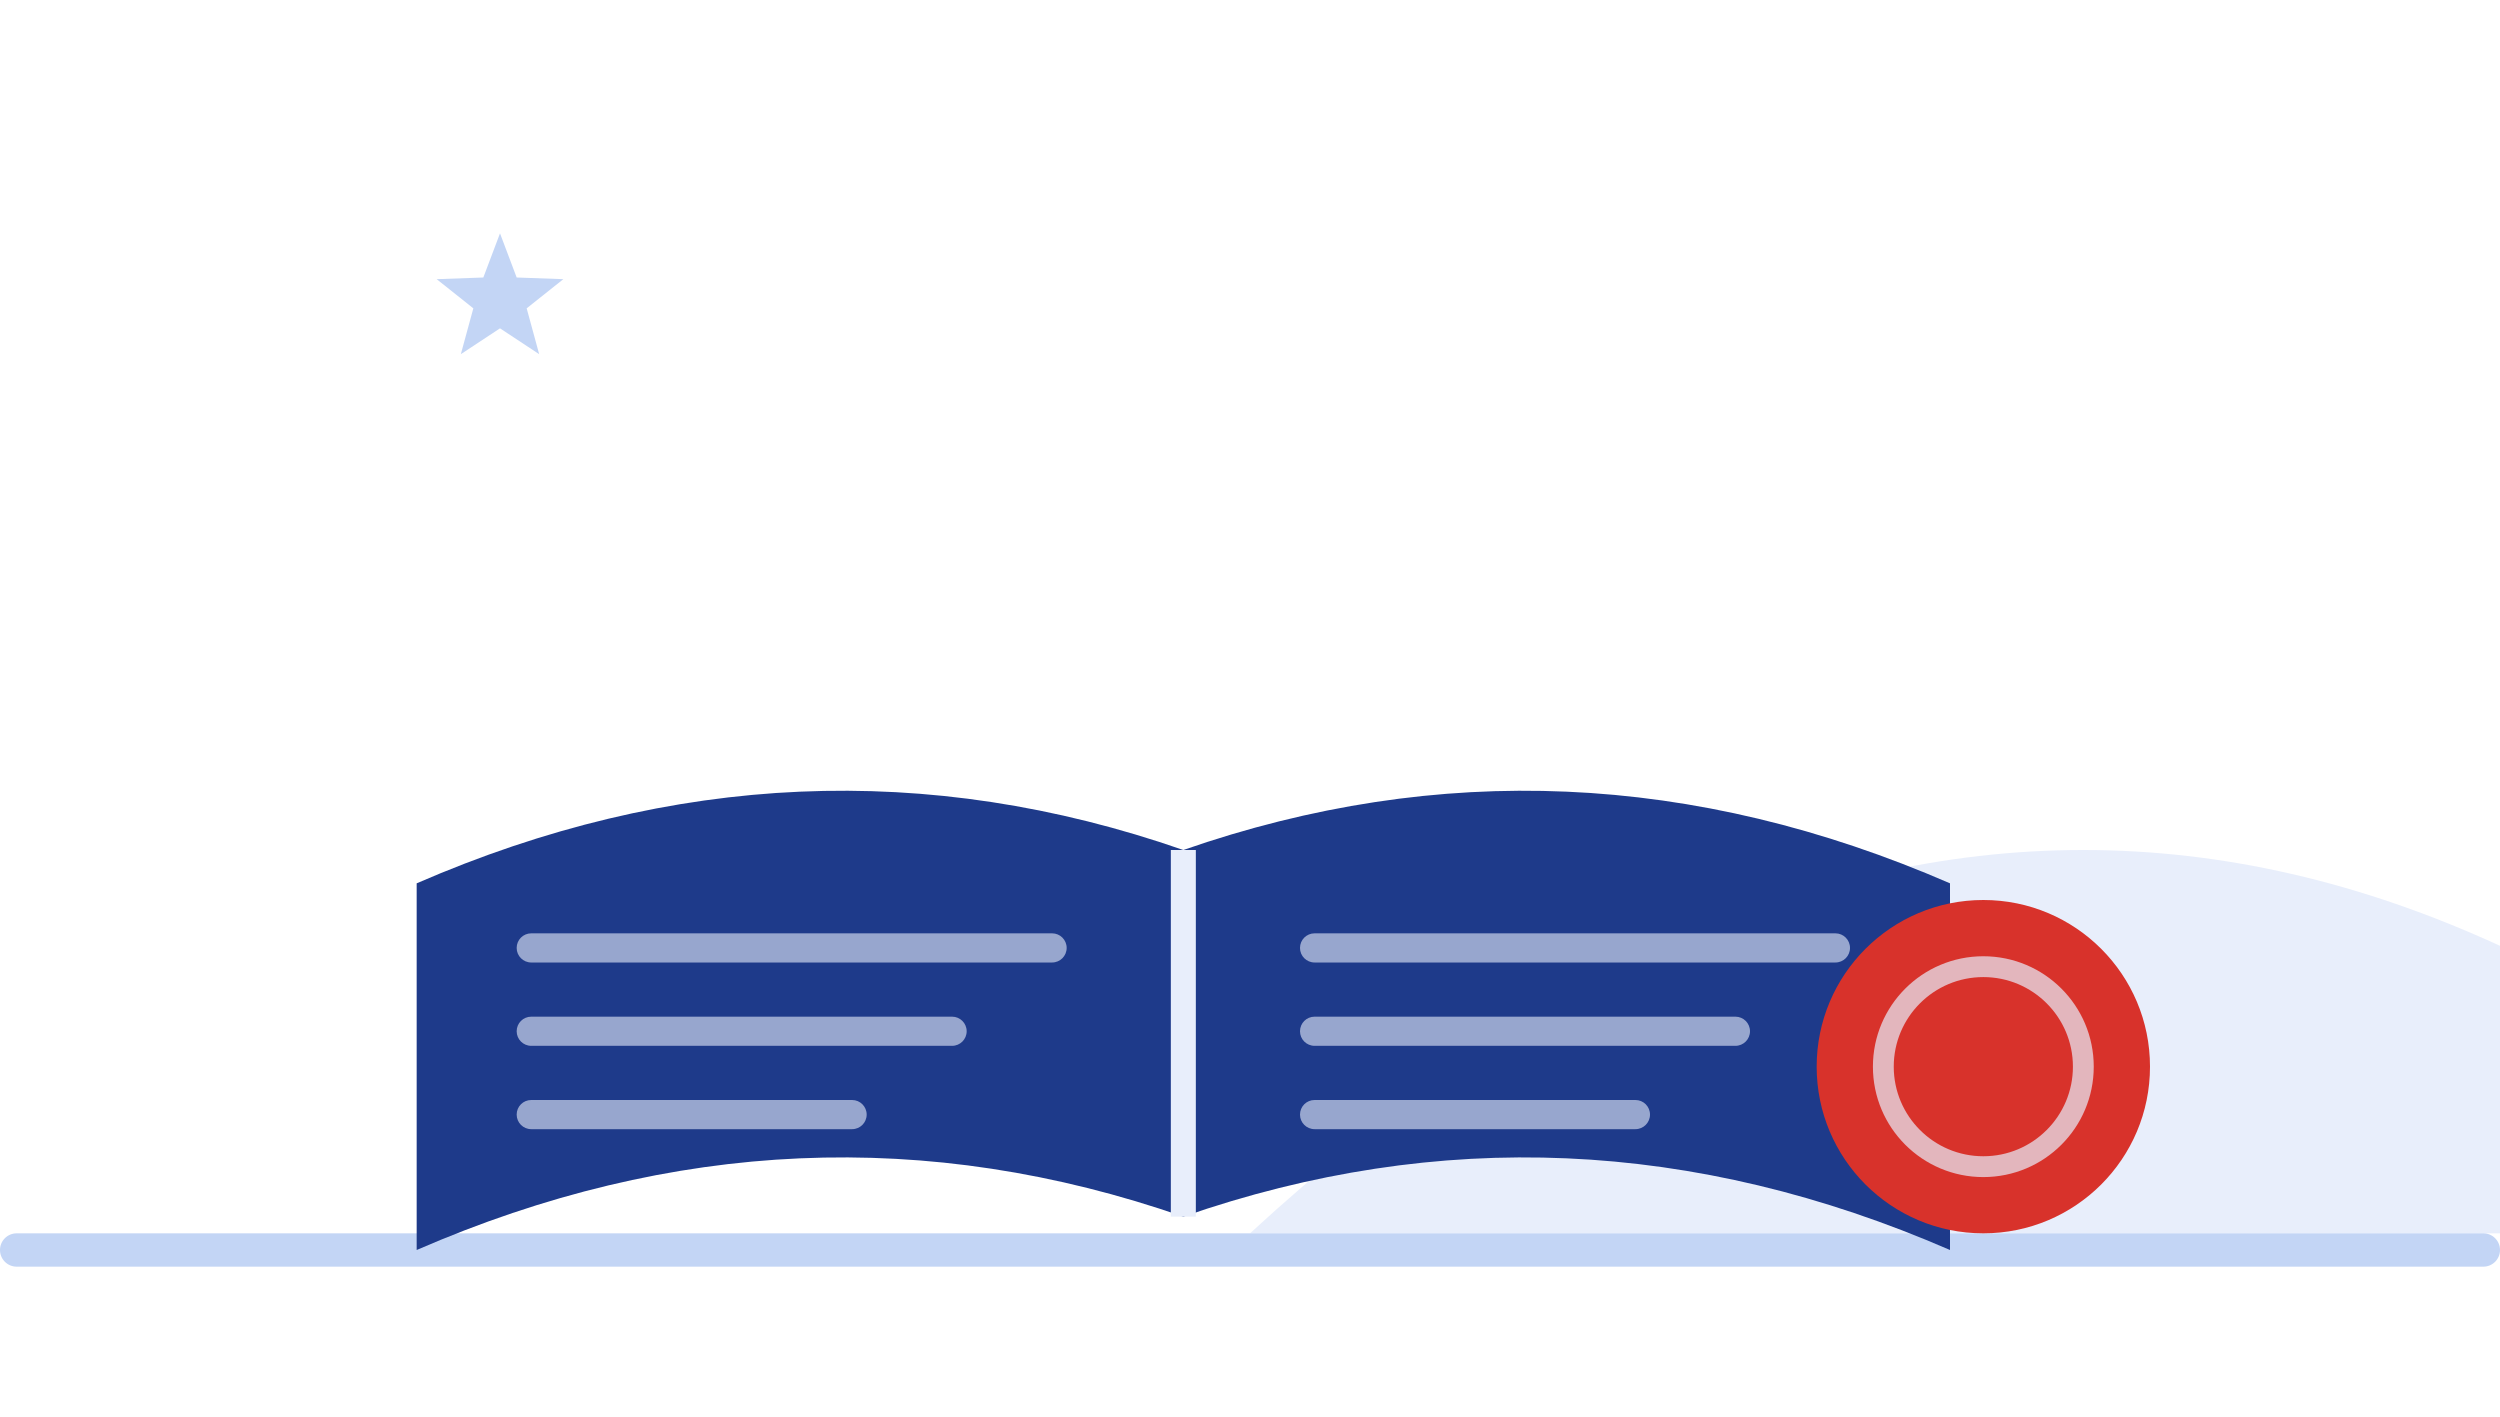
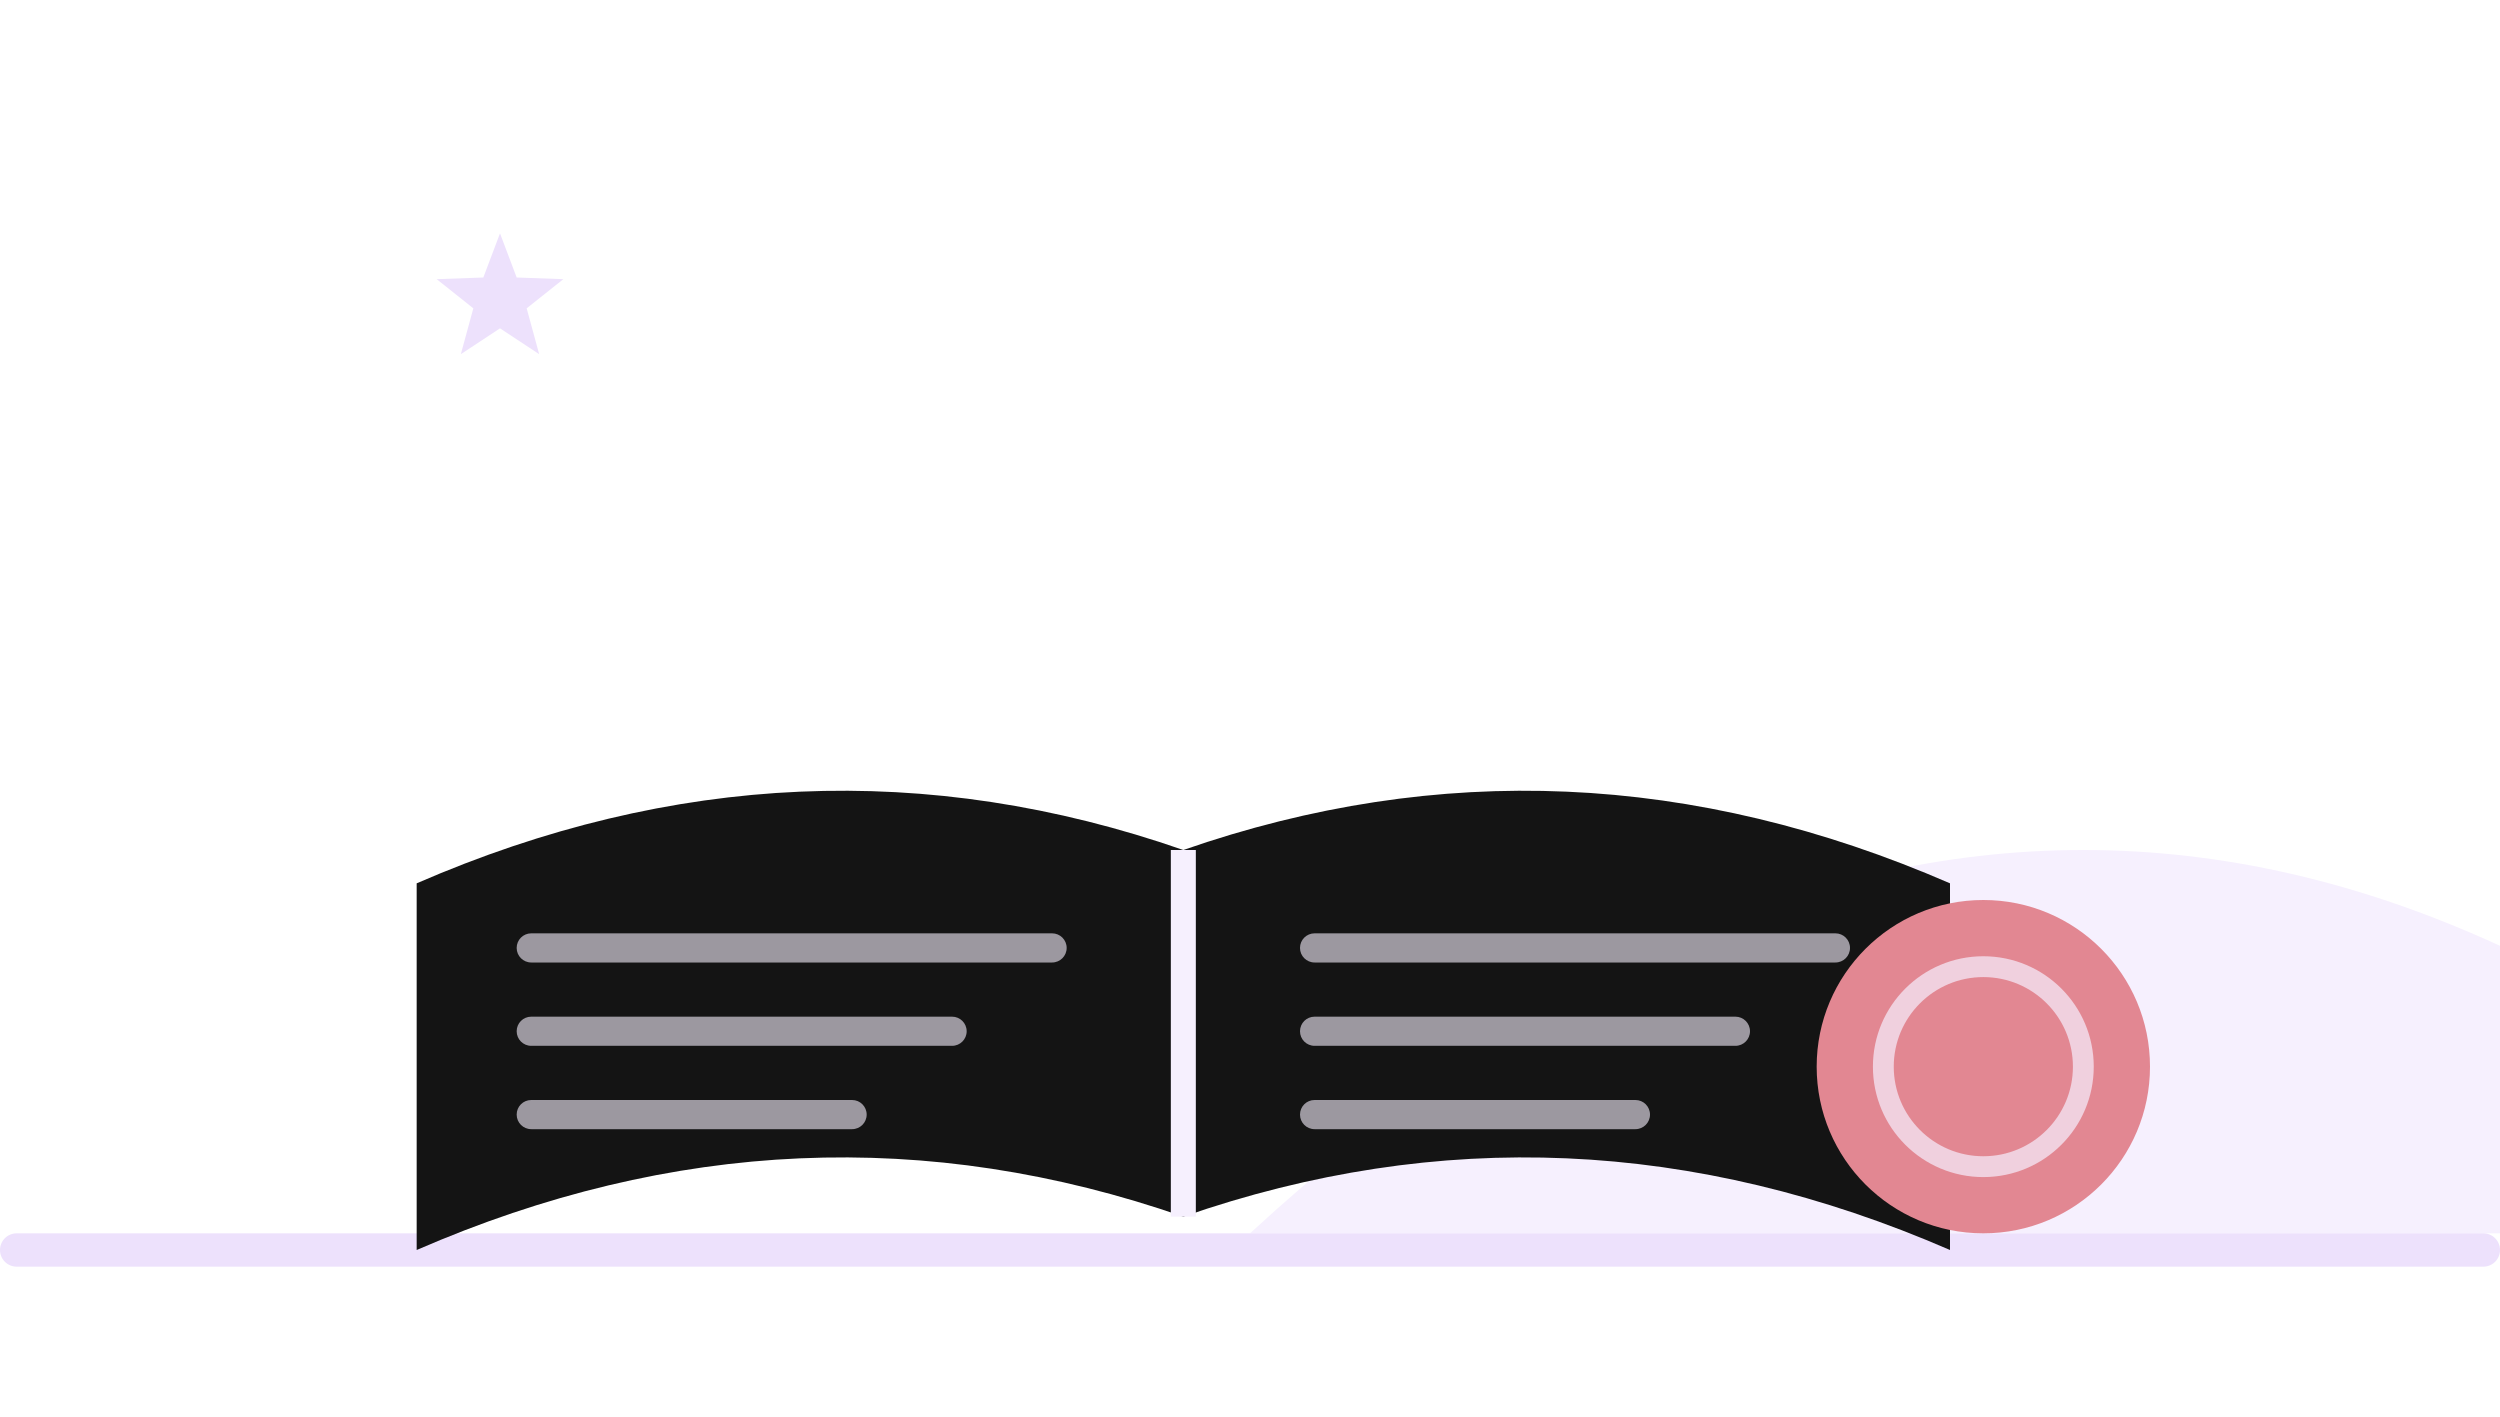
<svg xmlns="http://www.w3.org/2000/svg" viewBox="0 0 300 170" width="300" height="170" fill="none" role="img" aria-hidden="true">
-   <path d="M150 148 Q 250 56 350 148Z" fill="#e8eefb" />
-   <rect x="0" y="148" width="300" height="4" rx="2" fill="#c3d5f5" />
+   <path d="M150 148 Q 250 56 350 148Z" fill="#F6F0FE" />
+   <rect x="0" y="148" width="300" height="4" rx="2" fill="#EDE1FC" />
  <g transform="translate(142 106)">
-     <path d="M-92 0 q46 -20 92 -4 q46 -16 92 4 l0 44 q-46 -20 -92 -4 q-46 -16 -92 4Z" fill="#1e3a8a" />
-     <path d="M0 -4 l0 44" stroke="#e8eefb" stroke-width="3" />
-     <rect x="-80" y="6" width="66" height="3.5" rx="1.75" fill="#e8eefb" opacity=".6" />
-     <rect x="-80" y="16" width="54" height="3.5" rx="1.75" fill="#e8eefb" opacity=".6" />
-     <rect x="-80" y="26" width="42" height="3.5" rx="1.75" fill="#e8eefb" opacity=".6" />
-     <rect x="14" y="6" width="66" height="3.5" rx="1.75" fill="#e8eefb" opacity=".6" />
-     <rect x="14" y="16" width="54" height="3.5" rx="1.75" fill="#e8eefb" opacity=".6" />
-     <rect x="14" y="26" width="42" height="3.5" rx="1.75" fill="#e8eefb" opacity=".6" />
+     <path d="M-92 0 q46 -20 92 -4 q46 -16 92 4 l0 44 q-46 -20 -92 -4 q-46 -16 -92 4Z" fill="#141414" />
+     <path d="M0 -4 l0 44" stroke="#F6F0FE" stroke-width="3" />
+     <rect x="-80" y="6" width="66" height="3.5" rx="1.75" fill="#F6F0FE" opacity=".6" />
+     <rect x="-80" y="16" width="54" height="3.5" rx="1.75" fill="#F6F0FE" opacity=".6" />
+     <rect x="-80" y="26" width="42" height="3.5" rx="1.75" fill="#F6F0FE" opacity=".6" />
+     <rect x="14" y="6" width="66" height="3.5" rx="1.75" fill="#F6F0FE" opacity=".6" />
+     <rect x="14" y="16" width="54" height="3.5" rx="1.75" fill="#F6F0FE" opacity=".6" />
+     <rect x="14" y="26" width="42" height="3.5" rx="1.75" fill="#F6F0FE" opacity=".6" />
  </g>
-   <circle cx="238" cy="128" r="20" fill="#d8322b" />
-   <circle cx="238" cy="128" r="12" fill="none" stroke="#e8eefb" stroke-width="2.5" opacity=".7" />
-   <polygon points="60.0,28.0 62.0,33.3 67.6,33.5 63.2,37.0 64.7,42.5 60.0,39.4 55.3,42.5 56.8,37.0 52.4,33.5 58.0,33.3" fill="#c3d5f5" />
+   <circle cx="238" cy="128" r="20" fill="#E28792" />
+   <circle cx="238" cy="128" r="12" fill="none" stroke="#F6F0FE" stroke-width="2.5" opacity=".7" />
+   <polygon points="60.0,28.0 62.0,33.3 67.6,33.5 63.2,37.0 64.7,42.5 60.0,39.4 55.3,42.5 56.8,37.0 52.4,33.5 58.0,33.3" fill="#EDE1FC" />
</svg>
